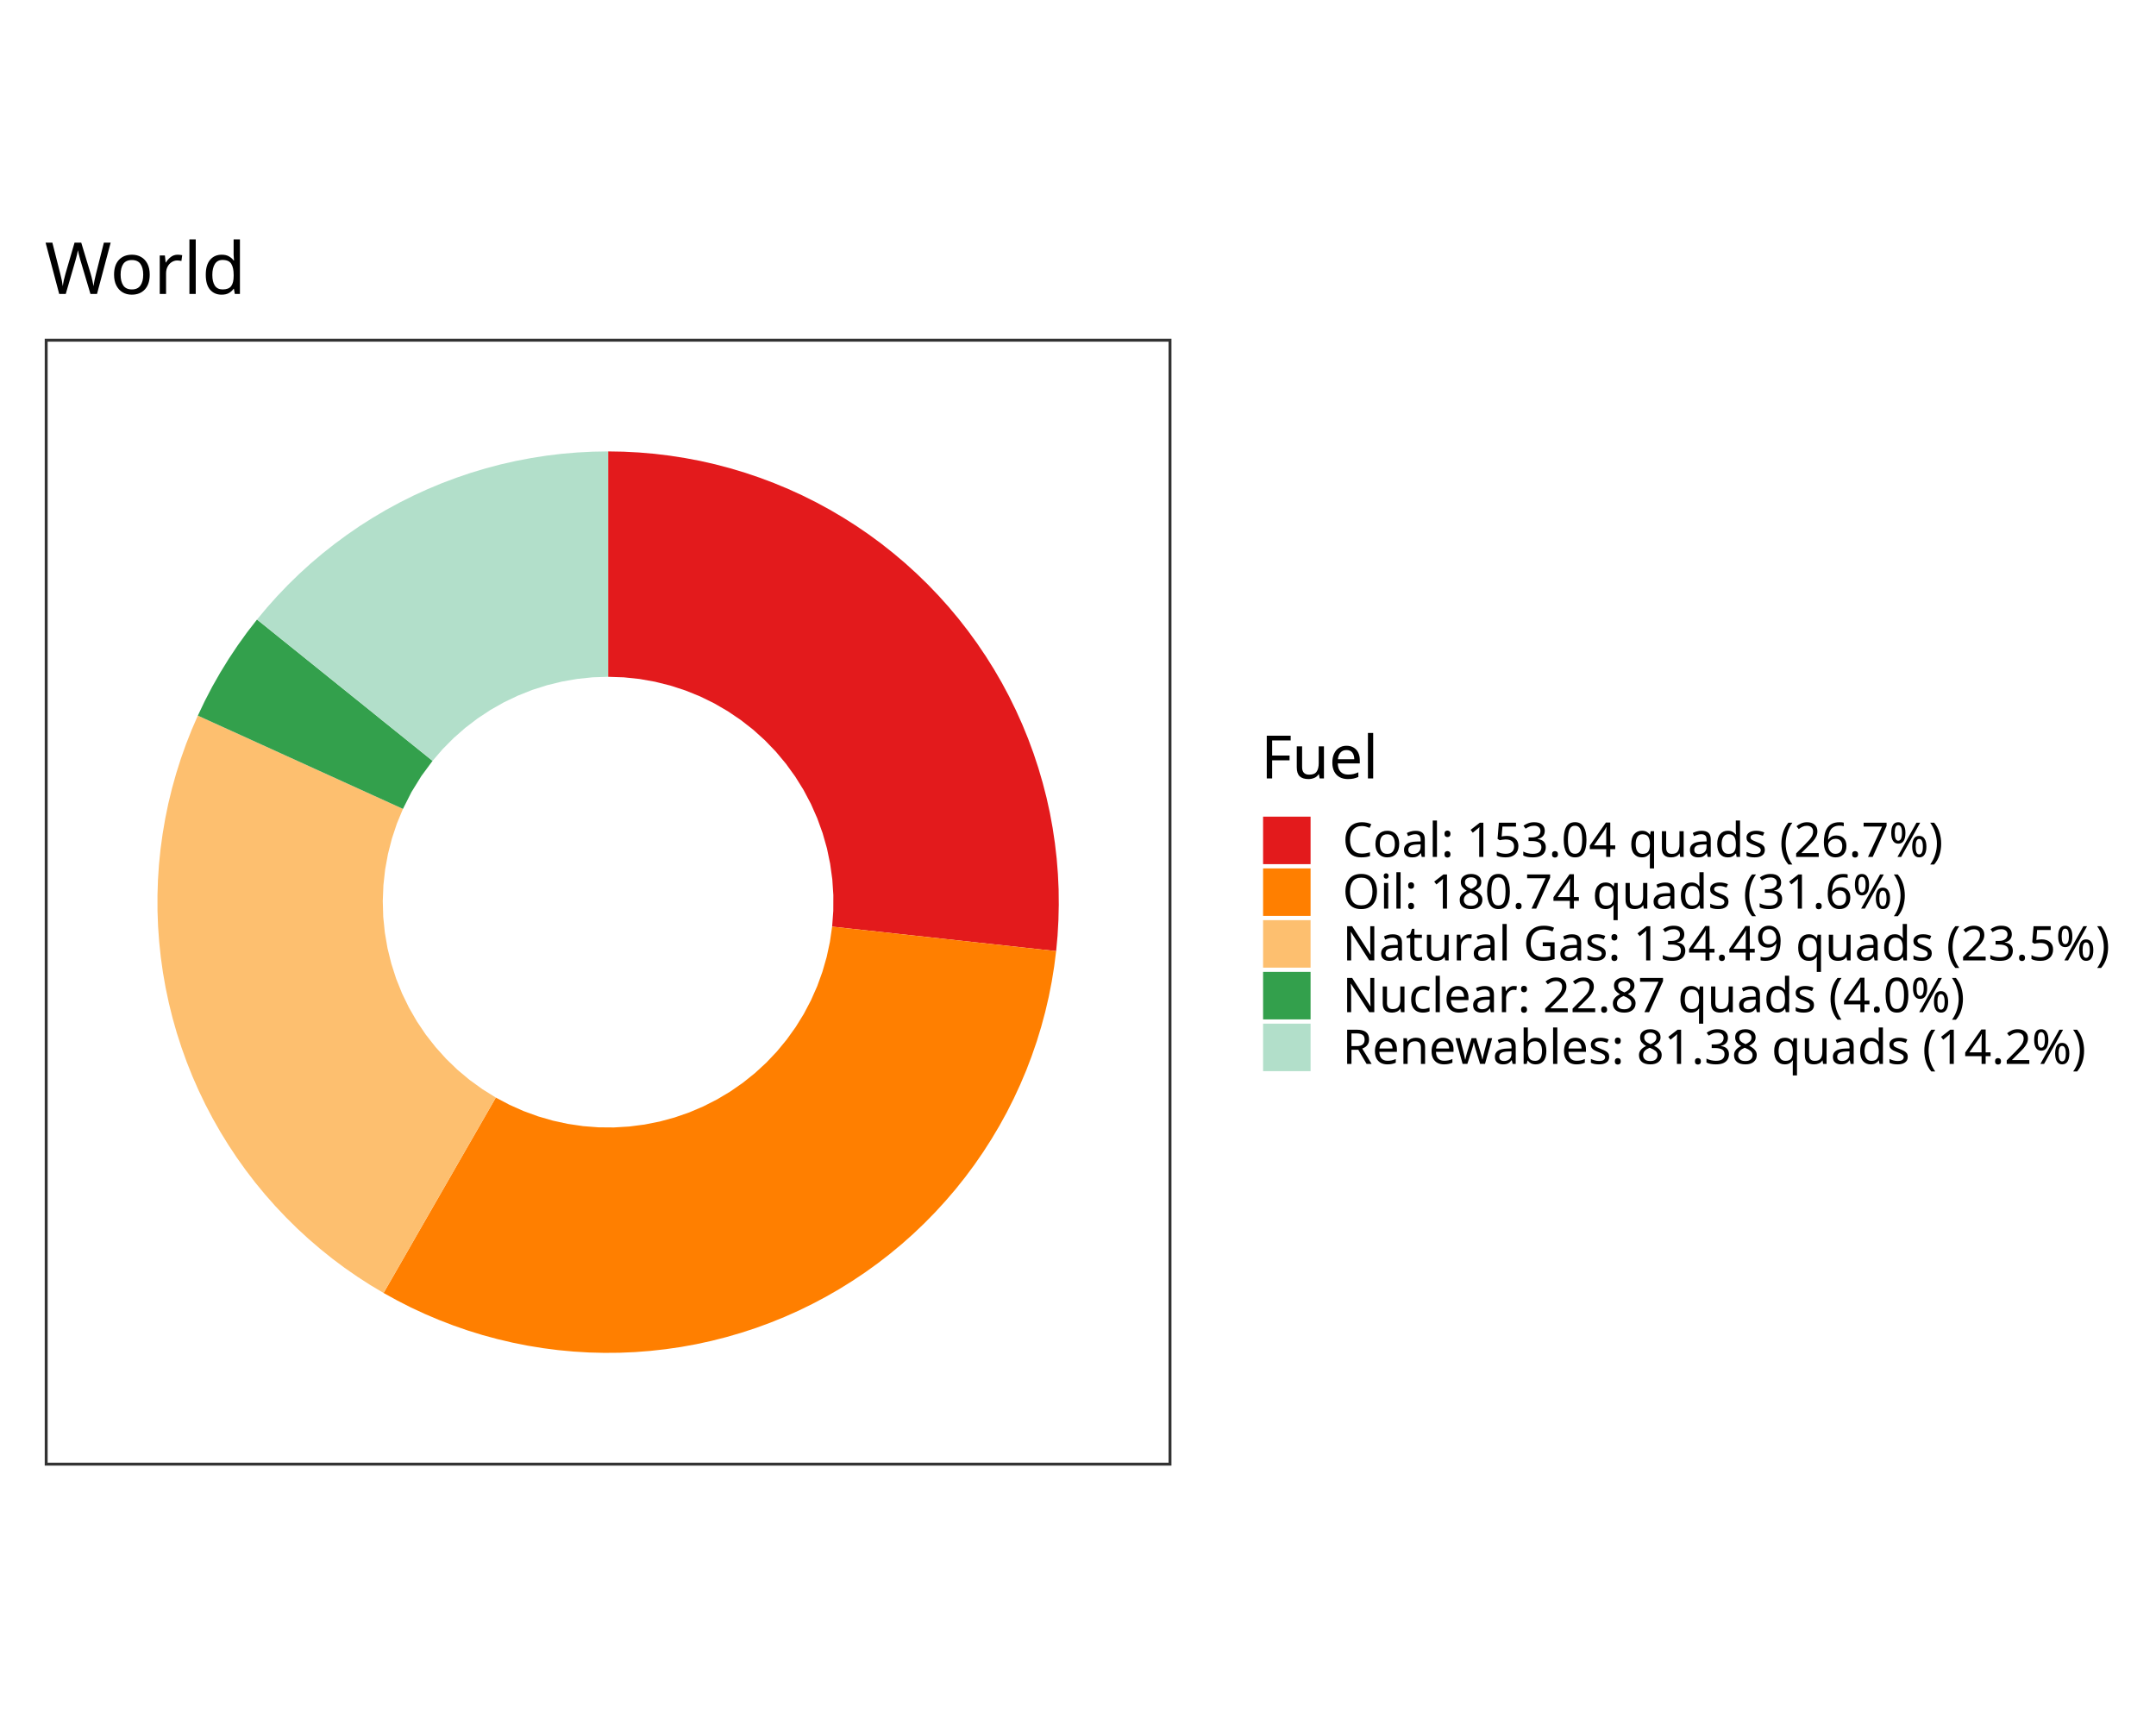
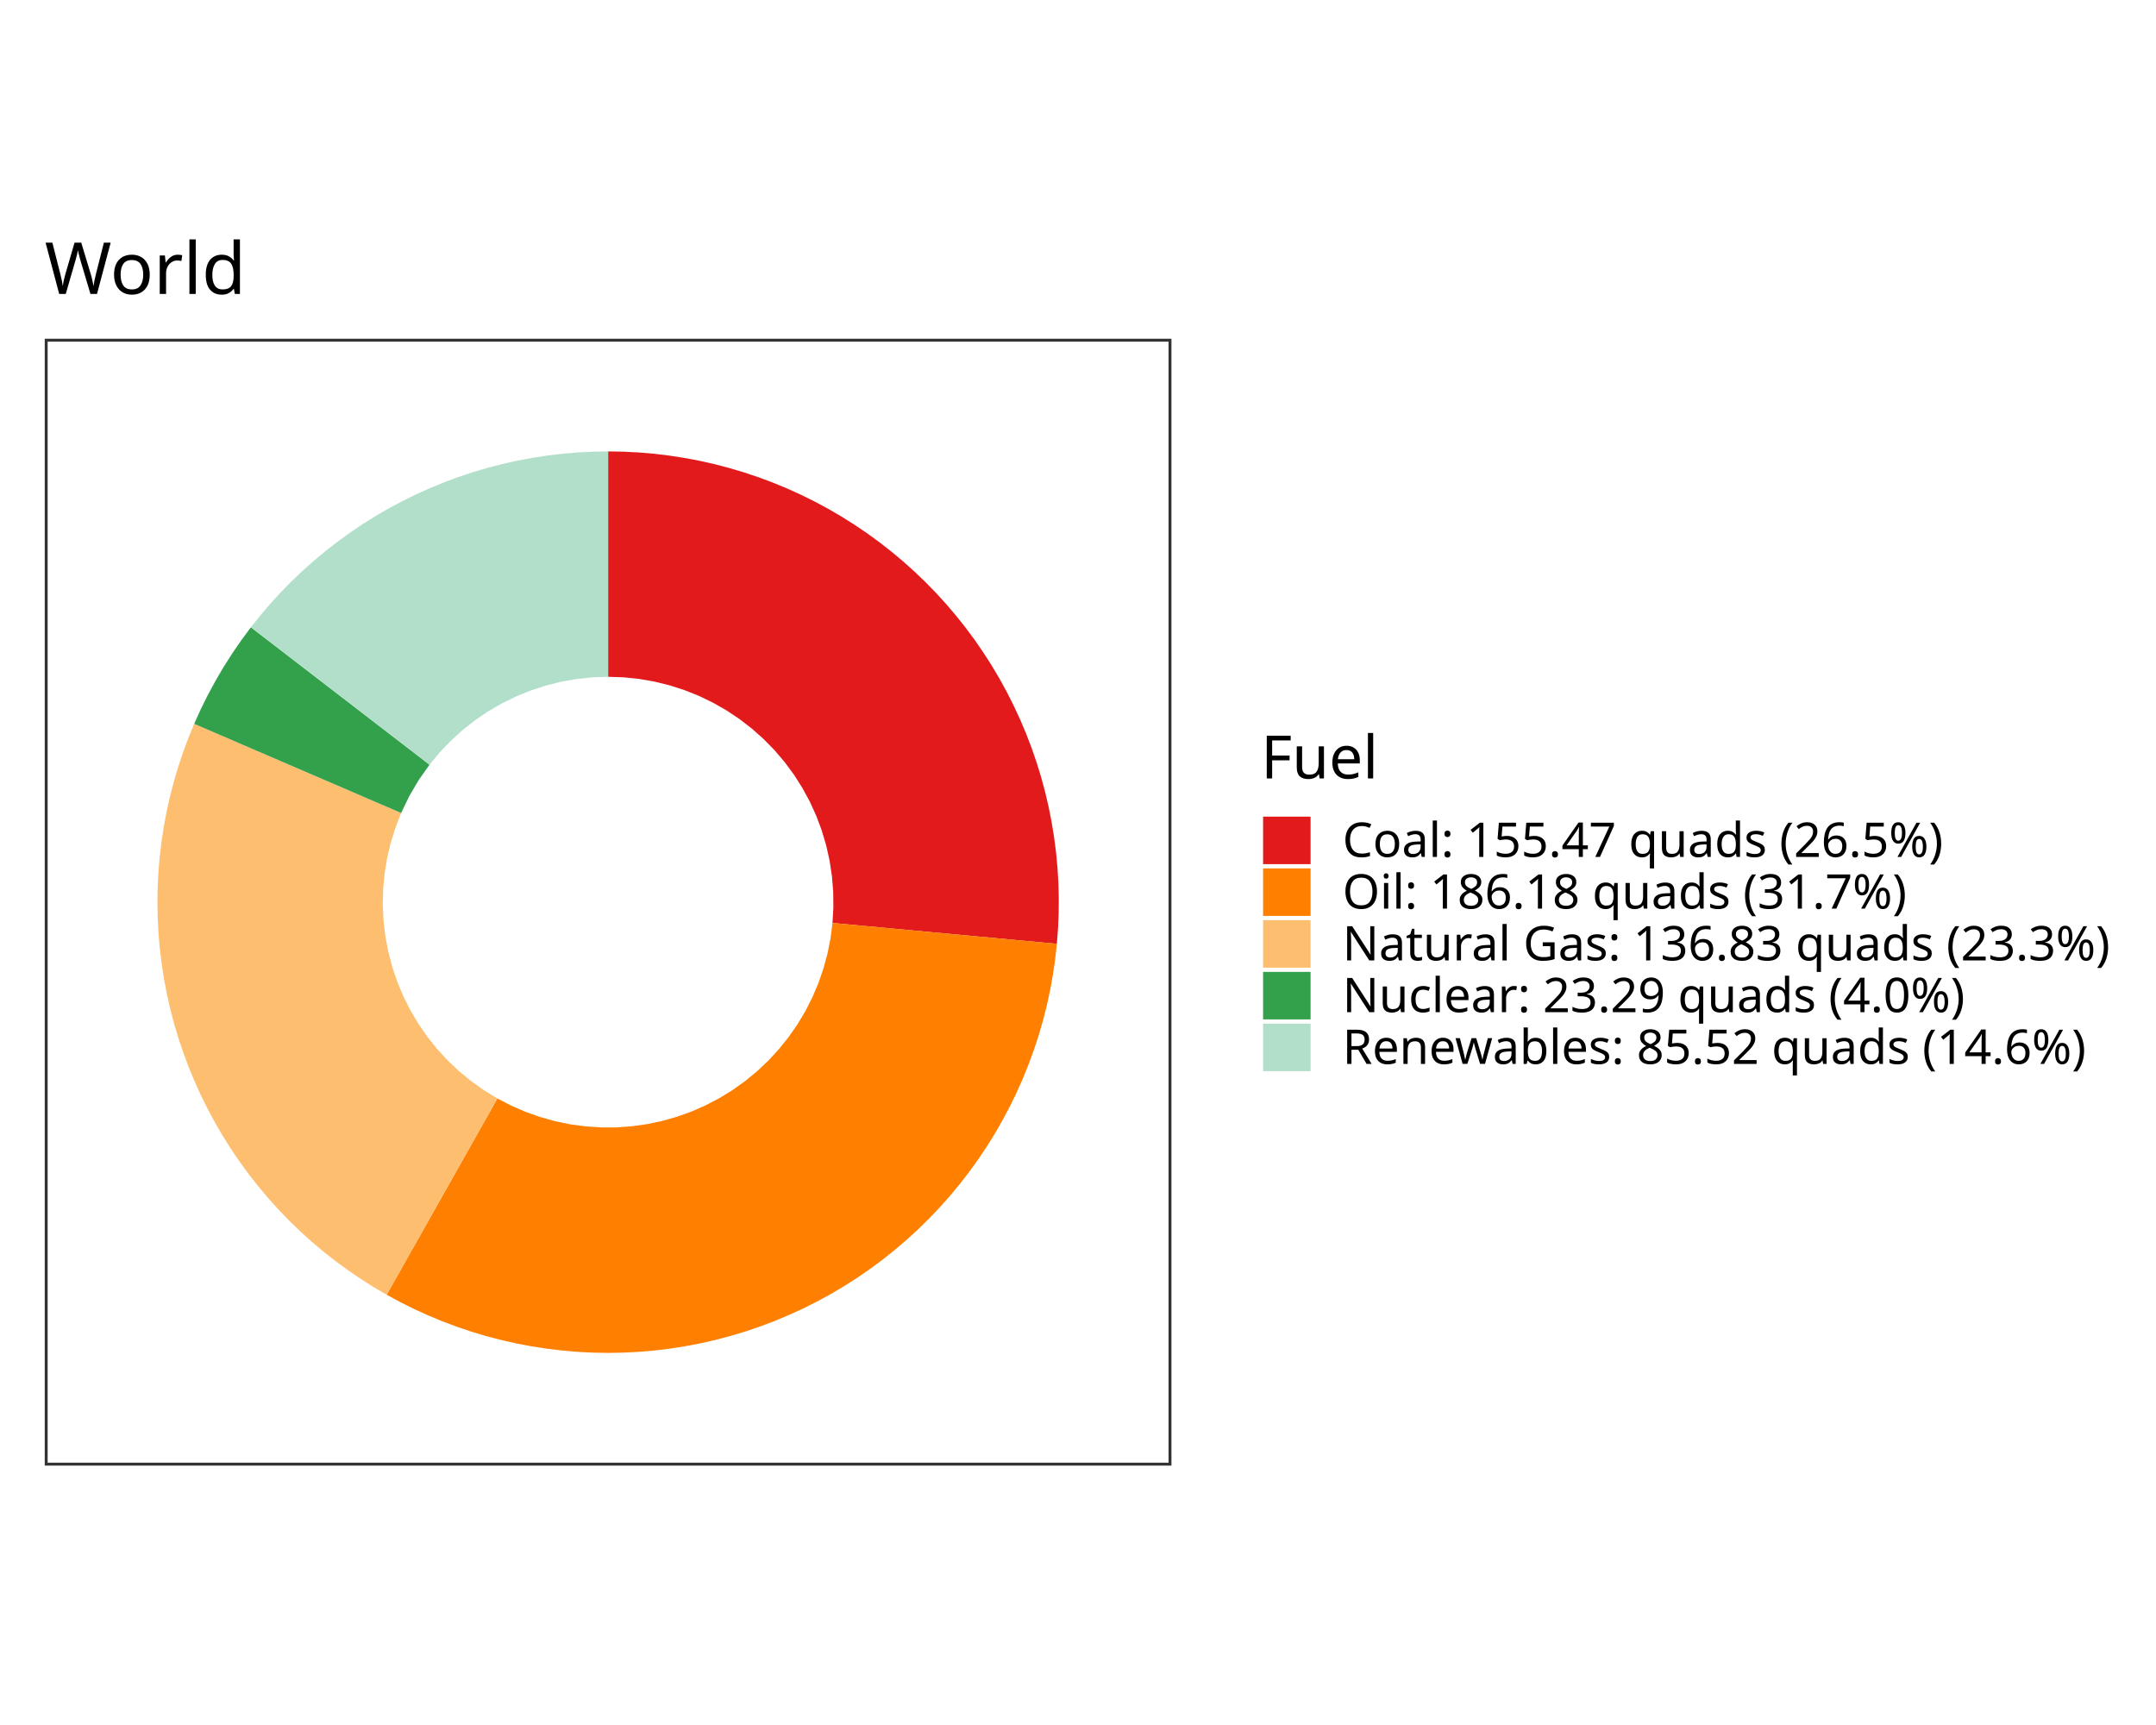
<svg xmlns="http://www.w3.org/2000/svg" class="svglite" data-engine-version="2.0" width="720.00pt" height="576.00pt" viewBox="0 0 720.00 576.00">
  <defs>
    <style type="text/css">
    .svglite line, .svglite polyline, .svglite polygon, .svglite path, .svglite rect, .svglite circle {
      fill: none;
      stroke: #000000;
      stroke-linecap: round;
      stroke-linejoin: round;
      stroke-miterlimit: 10.00;
    }
  </style>
  </defs>
  <rect width="100%" height="100%" style="stroke: none; fill: #FFFFFF;" />
  <defs>
    <clipPath id="cpMC4wMHw3MjAuMDB8MC4wMHw1NzYuMDA=">
      <rect x="0.00" y="0.00" width="720.00" height="576.00" />
    </clipPath>
  </defs>
  <g clip-path="url(#cpMC4wMHw3MjAuMDB8MC4wMHw1NzYuMDA=)">
</g>
  <defs>
    <clipPath id="cpMC4wMHw3MjAuMDB8NzEuNjh8NTA0LjMy">
      <rect x="0.00" y="71.68" width="720.00" height="432.64" />
    </clipPath>
  </defs>
  <g clip-path="url(#cpMC4wMHw3MjAuMDB8NzEuNjh8NTA0LjMy)">
    <rect x="-0" y="71.68" width="720.00" height="432.64" style="stroke-width: 1.94; stroke: #FFFFFF; fill: #FFFFFF;" />
  </g>
  <g clip-path="url(#cpMC4wMHw3MjAuMDB8MC4wMHw1NzYuMDA=)">
</g>
  <defs>
    <clipPath id="cpMTQuOTR8MzkxLjIxfDExMy4xMXw0ODkuMzc=">
      <rect x="14.94" y="113.11" width="376.27" height="376.27" />
    </clipPath>
  </defs>
  <g clip-path="url(#cpMTQuOTR8MzkxLjIxfDExMy4xMXw0ODkuMzc=)">
    <rect x="14.94" y="113.11" width="376.27" height="376.27" style="stroke-width: 1.94; stroke: none; fill: #FFFFFF;" />
-     <polygon points="277.89,309.41 283.23,310.00 288.57,310.58 293.92,311.16 299.26,311.75 304.60,312.33 309.95,312.91 315.29,313.50 320.64,314.08 325.98,314.67 331.32,315.25 336.67,315.83 342.01,316.42 347.35,317.00 352.70,317.58 353.17,312.45 353.46,307.30 353.58,302.14 353.53,296.98 353.29,291.83 352.88,286.69 352.29,281.56 351.53,276.46 350.60,271.38 349.49,266.35 348.20,261.35 346.75,256.40 345.13,251.50 343.34,246.66 341.39,241.89 339.27,237.18 337.00,232.55 334.57,228.00 331.98,223.54 329.24,219.17 326.35,214.89 323.32,210.72 320.15,206.65 316.84,202.69 313.39,198.85 309.82,195.13 306.12,191.54 302.30,188.07 298.36,184.74 294.32,181.54 290.16,178.48 285.90,175.57 281.55,172.81 277.10,170.19 272.56,167.73 267.95,165.43 263.26,163.29 258.49,161.31 253.66,159.49 248.78,157.84 243.84,156.36 238.85,155.04 233.81,153.90 228.75,152.94 223.65,152.15 218.53,151.53 213.39,151.09 208.24,150.82 203.08,150.73 203.08,156.11 203.08,161.48 203.08,166.86 203.08,172.23 203.08,177.61 203.08,182.98 203.08,188.36 203.08,193.73 203.08,199.11 203.08,204.49 203.08,209.86 203.08,215.24 203.08,220.61 203.08,225.99 208.34,226.17 213.58,226.72 218.76,227.64 223.87,228.92 228.88,230.55 233.76,232.52 238.49,234.84 243.04,237.48 247.40,240.43 251.55,243.67 255.46,247.21 259.11,251.00 262.48,255.04 265.57,259.31 268.35,263.78 270.81,268.44 272.93,273.25 274.72,278.21 276.16,283.27 277.23,288.43 277.95,293.64 278.30,298.90 278.28,304.16 277.89,309.41 " style="stroke-width: 1.07; stroke: none; stroke-linecap: butt; stroke-linejoin: miter; fill: #E31A1C;" />
-     <polygon points="165.58,366.49 162.91,371.15 160.23,375.81 157.55,380.47 154.87,385.13 152.19,389.79 149.52,394.45 146.84,399.11 144.16,403.77 141.48,408.43 138.80,413.09 136.13,417.76 133.45,422.42 130.77,427.08 128.09,431.74 132.60,434.22 137.18,436.56 141.85,438.73 146.59,440.74 151.39,442.59 156.25,444.28 161.17,445.80 166.14,447.14 171.15,448.32 176.20,449.33 181.28,450.16 186.38,450.82 191.51,451.30 196.64,451.61 201.79,451.74 206.94,451.70 212.08,451.48 217.21,451.08 222.32,450.51 227.42,449.77 232.48,448.85 237.51,447.76 242.50,446.49 247.44,445.06 252.34,443.46 257.17,441.69 261.94,439.76 266.64,437.67 271.27,435.41 275.82,433.00 280.28,430.44 284.65,427.72 288.93,424.86 293.11,421.85 297.18,418.70 301.14,415.42 304.99,412.00 308.71,408.45 312.32,404.77 315.79,400.98 319.14,397.07 322.35,393.04 325.42,388.91 328.34,384.68 331.12,380.34 333.75,375.92 336.23,371.41 338.55,366.81 340.71,362.14 342.72,357.40 344.55,352.59 346.23,347.73 347.73,342.81 349.07,337.83 350.24,332.82 351.23,327.77 352.05,322.69 352.70,317.58 347.35,317.00 342.01,316.42 336.67,315.83 331.32,315.25 325.98,314.67 320.64,314.08 315.29,313.50 309.95,312.91 304.60,312.33 299.26,311.75 293.92,311.16 288.57,310.58 283.23,310.00 277.89,309.41 277.15,314.51 276.07,319.54 274.65,324.48 272.90,329.32 270.81,334.03 268.42,338.58 265.71,342.96 262.71,347.14 259.44,351.11 255.90,354.84 252.11,358.33 248.09,361.55 243.87,364.48 239.45,367.12 234.86,369.45 230.12,371.47 225.26,373.15 220.29,374.50 215.25,375.50 210.14,376.16 205.01,376.47 199.86,376.43 194.73,376.03 189.64,375.28 184.61,374.19 179.67,372.76 174.83,370.99 170.13,368.90 165.58,366.49 " style="stroke-width: 1.07; stroke: none; stroke-linecap: butt; stroke-linejoin: miter; fill: #FF7F00;" />
-     <polygon points="134.57,270.10 129.68,267.87 124.79,265.65 119.89,263.42 115.00,261.20 110.11,258.97 105.21,256.75 100.32,254.52 95.43,252.30 90.53,250.07 85.64,247.85 80.75,245.62 75.85,243.40 70.96,241.18 66.07,238.95 64.01,243.69 62.12,248.50 60.39,253.36 58.83,258.29 57.44,263.26 56.22,268.28 55.18,273.34 54.31,278.44 53.61,283.55 53.09,288.69 52.75,293.85 52.59,299.01 52.60,304.18 52.79,309.34 53.16,314.49 53.70,319.63 54.42,324.75 55.31,329.83 56.38,334.89 57.62,339.90 59.03,344.87 60.62,349.79 62.37,354.65 64.28,359.45 66.36,364.17 68.60,368.83 71.00,373.40 73.55,377.89 76.26,382.29 79.12,386.60 82.12,390.80 85.26,394.90 88.55,398.89 91.97,402.76 95.52,406.51 99.19,410.14 102.99,413.64 106.91,417.01 110.94,420.25 115.07,423.34 119.32,426.29 123.66,429.09 128.09,431.74 130.77,427.08 133.45,422.42 136.13,417.76 138.80,413.09 141.48,408.43 144.16,403.77 146.84,399.11 149.52,394.45 152.19,389.79 154.87,385.13 157.55,380.47 160.23,375.81 162.91,371.15 165.58,366.49 161.10,363.69 156.81,360.59 152.76,357.20 148.95,353.52 145.42,349.59 142.16,345.43 139.21,341.04 136.57,336.46 134.26,331.70 132.29,326.79 130.68,321.76 129.41,316.62 128.52,311.41 127.98,306.15 127.83,300.86 128.04,295.58 128.62,290.32 129.57,285.12 130.88,280.00 132.55,274.98 134.57,270.10 " style="stroke-width: 1.07; stroke: none; stroke-linecap: butt; stroke-linejoin: miter; fill: #FDBF6F;" />
-     <polygon points="144.45,254.06 140.27,250.69 136.08,247.32 131.89,243.95 127.70,240.58 123.52,237.20 119.33,233.83 115.14,230.46 110.95,227.09 106.77,223.72 102.58,220.35 98.39,216.98 94.20,213.61 90.02,210.24 85.83,206.87 82.52,211.14 79.37,215.52 76.38,220.01 73.55,224.60 70.88,229.29 68.39,234.08 66.07,238.95 70.96,241.18 75.85,243.40 80.75,245.62 85.64,247.85 90.53,250.07 95.43,252.30 100.32,254.52 105.21,256.75 110.11,258.97 115.00,261.20 119.89,263.42 124.79,265.65 129.68,267.87 134.57,270.10 137.41,264.48 140.72,259.12 144.45,254.06 " style="stroke-width: 1.07; stroke: none; stroke-linecap: butt; stroke-linejoin: miter; fill: #33A04C;" />
-     <polygon points="203.08,225.99 203.08,220.61 203.08,215.24 203.08,209.86 203.08,204.49 203.08,199.11 203.08,193.73 203.08,188.36 203.08,182.98 203.08,177.61 203.08,172.23 203.08,166.86 203.08,161.48 203.08,156.11 203.08,150.73 197.91,150.82 192.75,151.09 187.60,151.53 182.46,152.15 177.36,152.95 172.28,153.92 167.24,155.06 162.24,156.38 157.29,157.87 152.39,159.53 147.55,161.35 142.78,163.34 138.08,165.49 133.46,167.80 128.92,170.27 124.46,172.90 120.10,175.67 115.84,178.60 111.68,181.67 107.62,184.88 103.68,188.22 99.86,191.70 96.16,195.31 92.58,199.05 89.14,202.90 85.83,206.87 90.02,210.24 94.20,213.61 98.39,216.98 102.58,220.35 106.77,223.72 110.95,227.09 115.14,230.46 119.33,233.83 123.52,237.20 127.70,240.58 131.89,243.95 136.08,247.32 140.27,250.69 144.45,254.06 147.83,250.14 151.47,246.47 155.35,243.06 159.46,239.92 163.77,237.07 168.27,234.52 172.93,232.29 177.73,230.38 182.66,228.81 187.68,227.58 192.77,226.70 197.91,226.16 203.08,225.99 " style="stroke-width: 1.07; stroke: none; stroke-linecap: butt; stroke-linejoin: miter; fill: #B2DFCA;" />
+     <polygon points="278.01,308.19 283.36,308.69 288.71,309.19 294.07,309.68 299.42,310.18 304.77,310.68 310.12,311.18 315.48,311.67 320.83,312.17 326.18,312.67 331.53,313.16 336.89,313.66 342.24,314.16 347.59,314.65 352.94,315.15 353.33,310.05 353.54,304.95 353.58,299.84 353.45,294.73 353.14,289.64 352.66,284.55 352.00,279.48 351.18,274.44 350.19,269.43 349.02,264.45 347.69,259.52 346.19,254.64 344.53,249.81 342.70,245.04 340.71,240.33 338.56,235.70 336.26,231.13 333.81,226.65 331.20,222.26 328.44,217.96 325.55,213.75 322.51,209.65 319.33,205.64 316.02,201.75 312.58,197.98 309.01,194.32 305.32,190.79 301.51,187.38 297.59,184.11 293.56,180.97 289.43,177.97 285.19,175.11 280.86,172.39 276.45,169.83 271.94,167.41 267.36,165.15 262.71,163.05 257.98,161.10 253.19,159.32 248.35,157.70 243.45,156.25 238.51,154.96 233.52,153.84 228.50,152.90 223.45,152.12 218.38,151.51 213.29,151.08 208.19,150.82 203.08,150.73 203.08,156.11 203.08,161.48 203.08,166.86 203.08,172.23 203.08,177.61 203.08,182.98 203.08,188.36 203.08,193.73 203.08,199.11 203.08,204.49 203.08,209.86 203.08,215.24 203.08,220.61 203.08,225.99 208.29,226.17 213.48,226.71 218.61,227.61 223.67,228.86 228.64,230.46 233.48,232.40 238.17,234.67 242.70,237.26 247.03,240.16 251.16,243.35 255.05,246.82 258.70,250.55 262.07,254.52 265.17,258.72 267.96,263.12 270.45,267.70 272.61,272.45 274.43,277.33 275.92,282.33 277.05,287.42 277.83,292.58 278.25,297.77 278.31,302.99 " style="stroke-width: 1.07; stroke: none; stroke-linecap: butt; stroke-linejoin: miter; fill: #E31A1C;" />
+     <polygon points="166.10,366.78 163.46,371.47 160.82,376.15 158.18,380.83 155.54,385.51 152.90,390.19 150.26,394.88 147.62,399.56 144.98,404.24 142.34,408.92 139.70,413.60 137.05,418.28 134.41,422.97 131.77,427.65 129.13,432.33 133.68,434.79 138.30,437.10 143.01,439.24 147.78,441.22 152.62,443.04 157.52,444.69 162.47,446.17 167.47,447.47 172.51,448.61 177.59,449.57 182.70,450.36 187.83,450.97 192.98,451.41 198.14,451.67 203.31,451.75 208.48,451.65 213.64,451.38 218.79,450.93 223.92,450.30 229.02,449.49 234.10,448.52 239.14,447.36 244.13,446.04 249.08,444.55 253.97,442.88 258.81,441.05 263.57,439.05 268.27,436.90 272.89,434.58 277.43,432.10 281.88,429.47 286.23,426.69 290.49,423.76 294.65,420.69 298.69,417.47 302.63,414.12 306.45,410.64 310.14,407.02 313.71,403.29 317.15,399.43 320.45,395.45 323.62,391.37 326.64,387.17 329.52,382.88 332.25,378.49 334.82,374.01 337.25,369.44 339.51,364.80 341.61,360.08 343.55,355.28 345.32,350.43 346.93,345.52 348.36,340.55 349.63,335.54 350.72,330.49 351.63,325.40 352.38,320.29 352.94,315.15 347.59,314.65 342.24,314.16 336.89,313.66 331.53,313.16 326.18,312.67 320.83,312.17 315.48,311.67 310.12,311.18 304.77,310.68 299.42,310.18 294.07,309.68 288.71,309.19 283.36,308.69 278.01,308.19 277.36,313.32 276.35,318.39 275.00,323.38 273.31,328.26 271.29,333.02 268.95,337.63 266.30,342.06 263.35,346.30 260.11,350.33 256.61,354.13 252.85,357.68 248.86,360.96 244.66,363.97 240.25,366.67 235.67,369.07 230.94,371.15 226.08,372.89 221.11,374.30 216.05,375.37 210.93,376.08 205.78,376.45 200.61,376.45 195.45,376.11 190.33,375.41 185.27,374.36 180.30,372.96 175.43,371.23 170.69,369.17 " style="stroke-width: 1.07; stroke: none; stroke-linecap: butt; stroke-linejoin: miter; fill: #FF7F00;" />
+     <polygon points="133.96,271.47 129.03,269.34 124.09,267.22 119.15,265.09 114.22,262.96 109.28,260.84 104.34,258.71 99.41,256.59 94.47,254.46 89.53,252.33 84.60,250.21 79.66,248.08 74.72,245.95 69.79,243.83 64.85,241.70 62.90,246.44 61.12,251.24 59.50,256.10 58.05,261.02 56.76,265.98 55.64,270.98 54.70,276.01 53.93,281.08 53.33,286.17 52.90,291.27 52.65,296.39 52.57,301.51 52.67,306.64 52.94,311.75 53.38,316.86 54.00,321.94 54.79,327.01 55.76,332.04 56.89,337.04 58.19,341.99 59.66,346.90 61.30,351.75 63.10,356.55 65.07,361.28 67.19,365.95 69.47,370.53 71.91,375.04 74.49,379.46 77.23,383.79 80.11,388.03 83.14,392.17 86.30,396.19 89.60,400.11 93.04,403.92 96.59,407.61 100.28,411.17 104.08,414.60 107.99,417.91 112.02,421.08 116.15,424.11 120.38,426.99 124.71,429.74 129.13,432.33 131.77,427.65 134.41,422.97 137.05,418.28 139.70,413.60 142.34,408.92 144.98,404.24 147.62,399.56 150.26,394.88 152.90,390.19 155.54,385.51 158.18,380.83 160.82,376.15 163.46,371.47 166.10,366.78 161.63,364.05 157.36,361.01 153.30,357.68 149.49,354.08 145.94,350.22 142.67,346.12 139.69,341.80 137.02,337.29 134.67,332.60 132.65,327.76 130.98,322.79 129.65,317.71 128.68,312.56 128.07,307.35 127.83,302.11 127.95,296.87 128.44,291.64 129.29,286.47 130.50,281.36 132.06,276.36 " style="stroke-width: 1.07; stroke: none; stroke-linecap: butt; stroke-linejoin: miter; fill: #FDBF6F;" />
+     <polygon points="143.44,255.35 139.18,252.07 134.92,248.79 130.66,245.52 126.40,242.24 122.14,238.96 117.88,235.68 113.62,232.40 109.36,229.13 105.10,225.85 100.84,222.57 96.58,219.29 92.32,216.01 88.05,212.74 83.79,209.46 80.60,213.76 77.57,218.17 74.69,222.69 71.98,227.31 69.43,232.02 67.05,236.82 64.85,241.70 69.79,243.83 74.72,245.95 79.66,248.08 84.60,250.21 89.53,252.33 94.47,254.46 99.41,256.59 104.34,258.71 109.28,260.84 114.22,262.96 119.15,265.09 124.09,267.22 129.03,269.34 133.96,271.47 136.67,265.84 139.84,260.45 " style="stroke-width: 1.07; stroke: none; stroke-linecap: butt; stroke-linejoin: miter; fill: #33A04C;" />
+     <polygon points="203.08,225.99 203.08,220.61 203.08,215.24 203.08,209.86 203.08,204.49 203.08,199.11 203.08,193.73 203.08,188.36 203.08,182.98 203.08,177.61 203.08,172.23 203.08,166.86 203.08,161.48 203.08,156.11 203.08,150.73 197.98,150.82 192.89,151.08 187.80,151.51 182.74,152.11 177.70,152.89 172.69,153.83 167.71,154.95 162.77,156.23 157.88,157.68 153.05,159.29 148.26,161.07 143.55,163.01 138.90,165.10 134.32,167.36 129.83,169.76 125.41,172.32 121.09,175.02 116.86,177.88 112.73,180.87 108.70,184.00 104.79,187.26 100.98,190.66 97.29,194.18 93.73,197.83 90.28,201.59 86.97,205.47 83.79,209.46 88.05,212.74 92.32,216.01 96.58,219.29 100.84,222.57 105.10,225.85 109.36,229.13 113.62,232.40 117.88,235.68 122.14,238.96 126.40,242.24 130.66,245.52 134.92,248.79 139.18,252.07 143.44,255.35 146.81,251.27 150.47,247.44 154.38,243.87 158.53,240.59 162.91,237.60 167.48,234.94 172.24,232.60 177.14,230.60 182.17,228.95 187.31,227.66 192.52,226.73 197.79,226.17 " style="stroke-width: 1.07; stroke: none; stroke-linecap: butt; stroke-linejoin: miter; fill: #B2DFCA;" />
    <rect x="14.94" y="113.11" width="376.27" height="376.27" style="stroke-width: 1.94; stroke: #333333;" />
  </g>
  <g clip-path="url(#cpMC4wMHw3MjAuMDB8MC4wMHw1NzYuMDA=)">
    <rect x="411.14" y="234.14" width="298.90" height="134.20" style="stroke-width: 1.94; stroke: none; fill: #FFFFFF;" />
    <text x="421.10" y="259.94" style="font-size: 20.00px; font-family: sans;" textLength="38.90px" lengthAdjust="spacingAndGlyphs">Fuel</text>
    <rect x="421.10" y="271.98" width="17.28" height="17.28" style="stroke-width: 1.94; stroke: none; fill: #FFFFFF;" />
    <rect x="421.81" y="272.69" width="15.86" height="15.86" style="stroke-width: 1.07; stroke: none; stroke-linecap: butt; stroke-linejoin: miter; fill: #E31A1C;" />
    <rect x="421.10" y="289.26" width="17.28" height="17.28" style="stroke-width: 1.94; stroke: none; fill: #FFFFFF;" />
    <rect x="421.81" y="289.97" width="15.86" height="15.86" style="stroke-width: 1.07; stroke: none; stroke-linecap: butt; stroke-linejoin: miter; fill: #FF7F00;" />
    <rect x="421.10" y="306.54" width="17.28" height="17.28" style="stroke-width: 1.94; stroke: none; fill: #FFFFFF;" />
    <rect x="421.81" y="307.25" width="15.86" height="15.86" style="stroke-width: 1.07; stroke: none; stroke-linecap: butt; stroke-linejoin: miter; fill: #FDBF6F;" />
    <rect x="421.10" y="323.82" width="17.28" height="17.28" style="stroke-width: 1.94; stroke: none; fill: #FFFFFF;" />
    <rect x="421.81" y="324.53" width="15.86" height="15.86" style="stroke-width: 1.07; stroke: none; stroke-linecap: butt; stroke-linejoin: miter; fill: #33A04C;" />
    <rect x="421.10" y="341.10" width="17.28" height="17.28" style="stroke-width: 1.94; stroke: none; fill: #FFFFFF;" />
    <rect x="421.81" y="341.81" width="15.86" height="15.86" style="stroke-width: 1.07; stroke: none; stroke-linecap: butt; stroke-linejoin: miter; fill: #B2DFCA;" />
-     <text x="448.34" y="286.13" style="font-size: 16.00px; font-family: sans;" textLength="199.26px" lengthAdjust="spacingAndGlyphs">Coal: 153.04 quads (26.7%)</text>
-     <text x="448.34" y="303.41" style="font-size: 16.00px; font-family: sans;" textLength="185.90px" lengthAdjust="spacingAndGlyphs">Oil: 180.74 quads (31.6%)</text>
-     <text x="448.34" y="320.69" style="font-size: 16.00px; font-family: sans;" textLength="251.73px" lengthAdjust="spacingAndGlyphs">Natural Gas: 134.49 quads (23.5%)</text>
-     <text x="448.34" y="337.97" style="font-size: 16.00px; font-family: sans;" textLength="203.69px" lengthAdjust="spacingAndGlyphs">Nuclear: 22.87 quads (4.0%)</text>
-     <text x="448.34" y="355.25" style="font-size: 16.00px; font-family: sans;" textLength="245.52px" lengthAdjust="spacingAndGlyphs">Renewables: 81.38 quads (14.2%)</text>
+     <text x="448.34" y="286.13" style="font-size: 16.00px; font-family: sans;" textLength="199.26px" lengthAdjust="spacingAndGlyphs">Coal: 155.47 quads (26.5%)</text>
+     <text x="448.34" y="303.41" style="font-size: 16.00px; font-family: sans;" textLength="185.90px" lengthAdjust="spacingAndGlyphs">Oil: 186.18 quads (31.7%)</text>
+     <text x="448.34" y="320.69" style="font-size: 16.00px; font-family: sans;" textLength="251.73px" lengthAdjust="spacingAndGlyphs">Natural Gas: 136.83 quads (23.3%)</text>
+     <text x="448.34" y="337.97" style="font-size: 16.00px; font-family: sans;" textLength="203.69px" lengthAdjust="spacingAndGlyphs">Nuclear: 23.29 quads (4.0%)</text>
+     <text x="448.34" y="355.25" style="font-size: 16.00px; font-family: sans;" textLength="245.52px" lengthAdjust="spacingAndGlyphs">Renewables: 85.52 quads (14.6%)</text>
    <text x="14.94" y="98.16" style="font-size: 24.00px; font-family: sans;" textLength="62.67px" lengthAdjust="spacingAndGlyphs">World</text>
  </g>
</svg>
